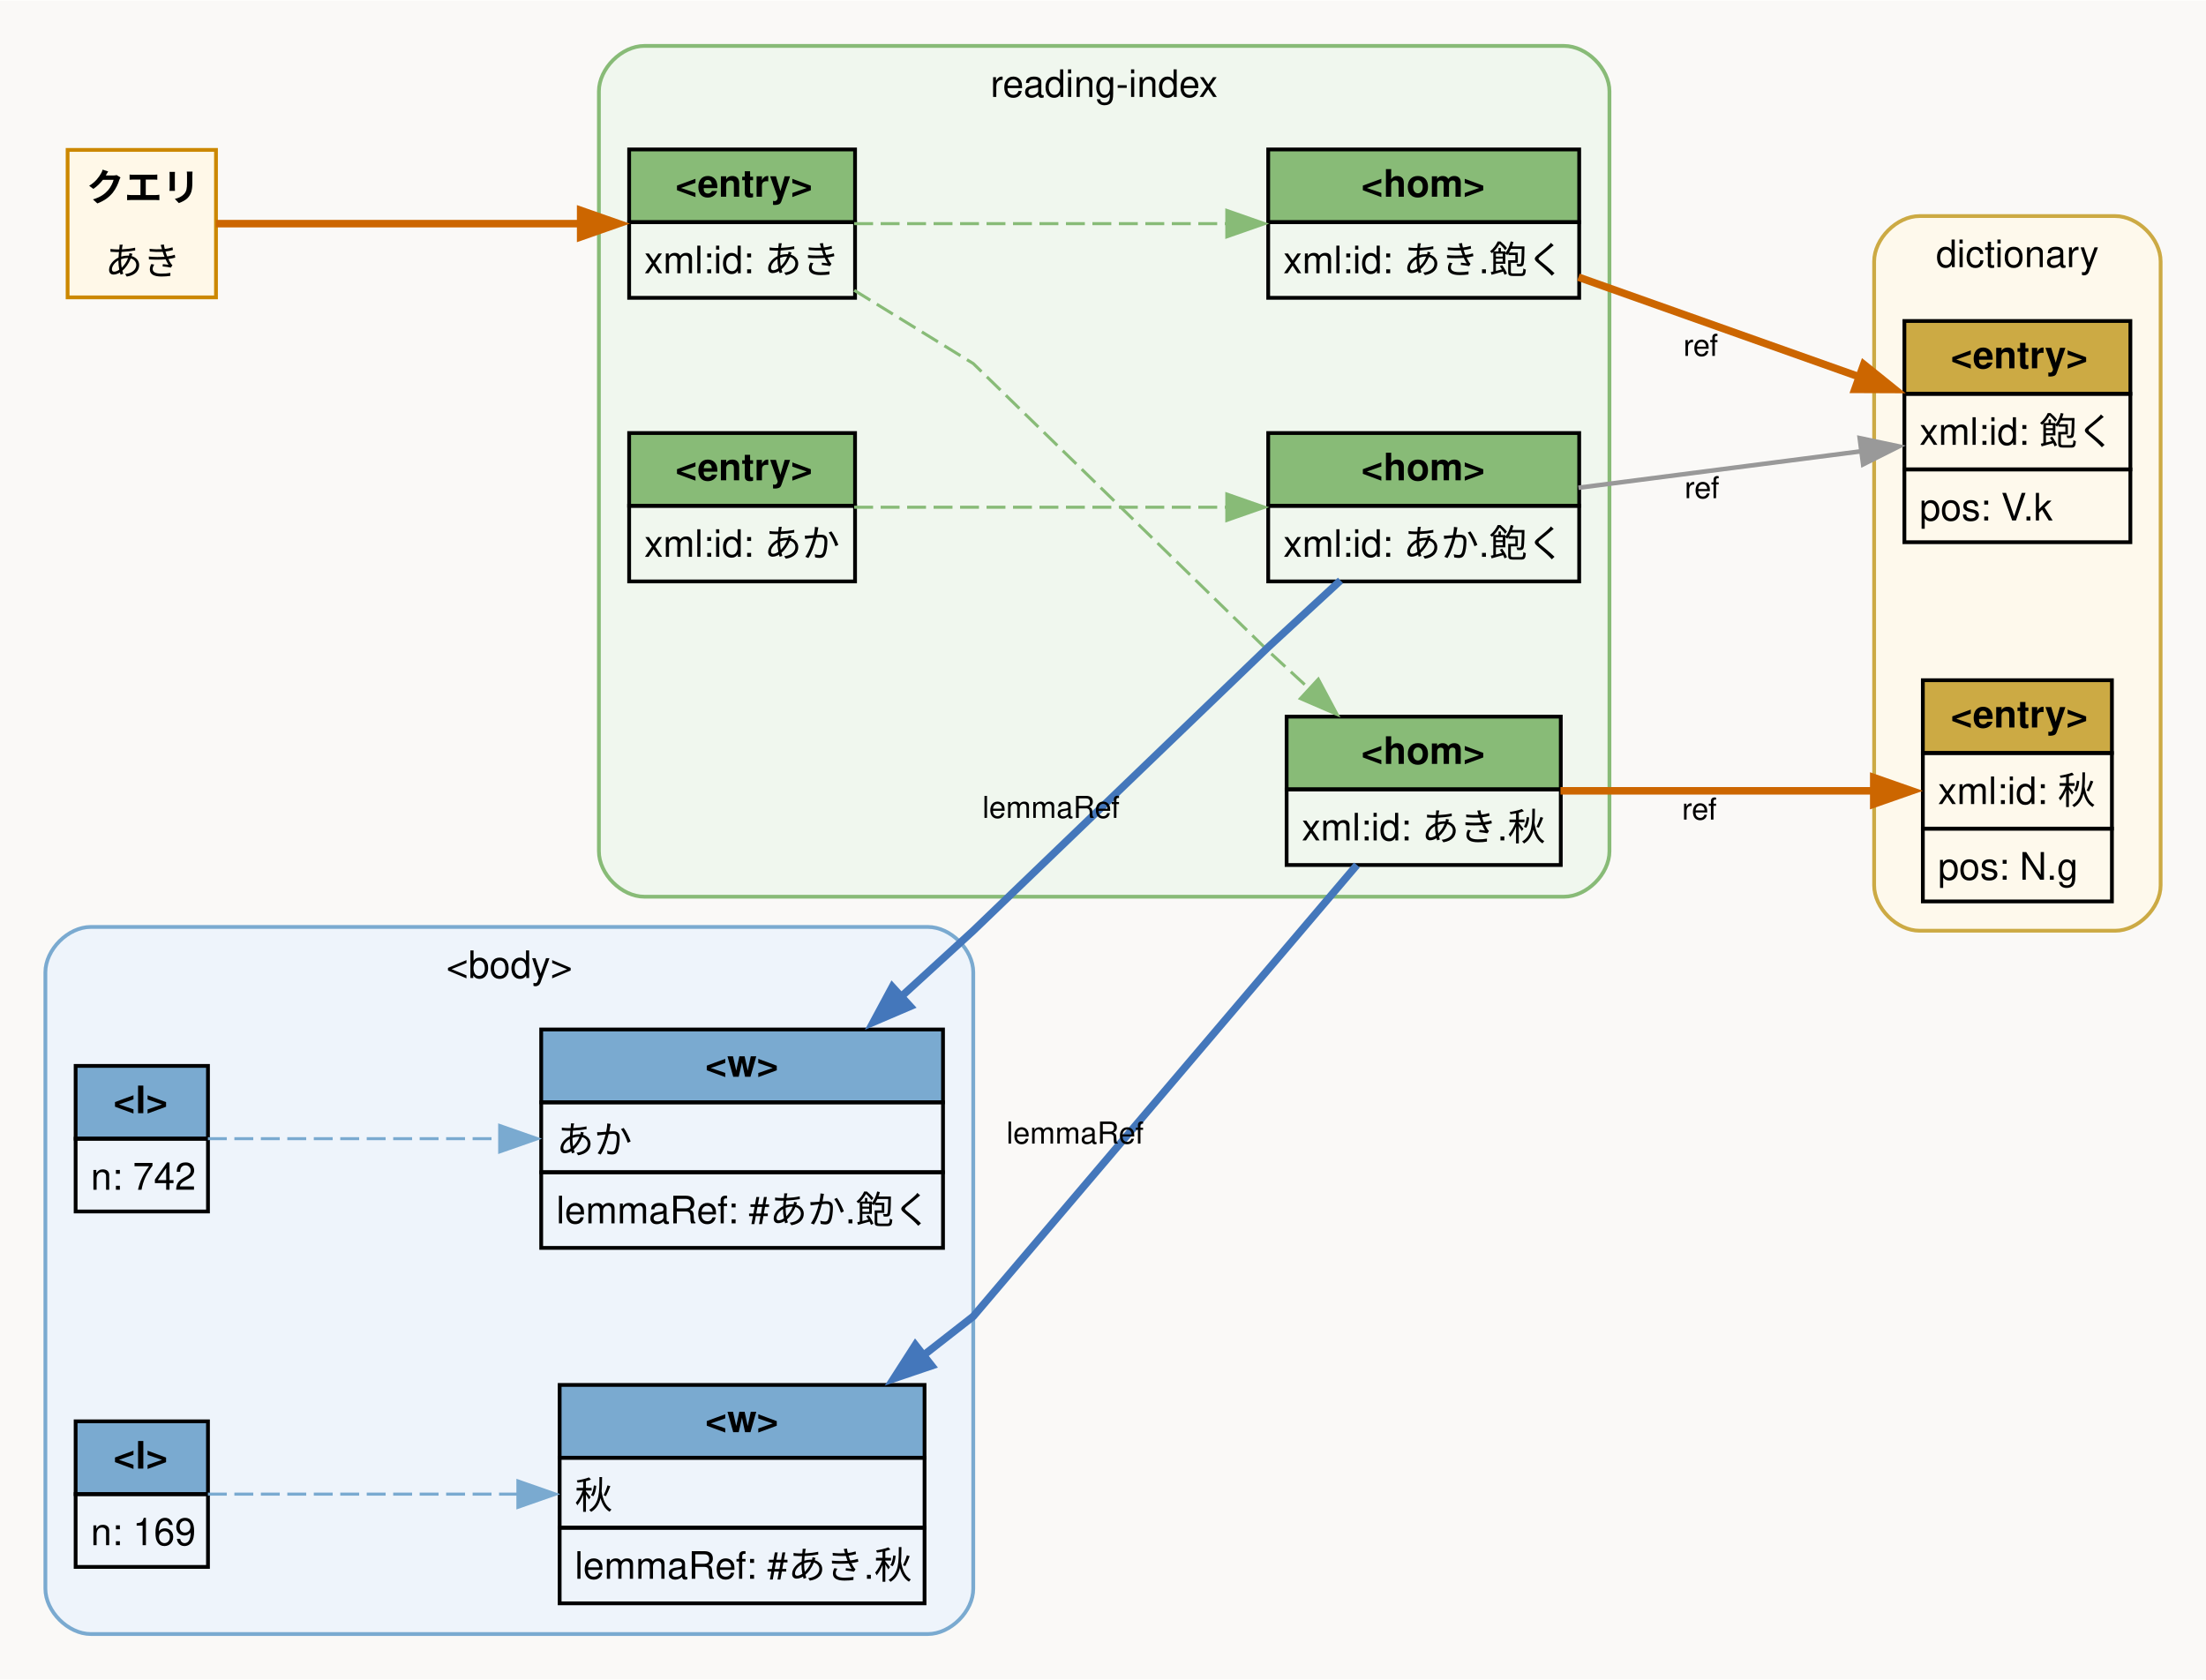
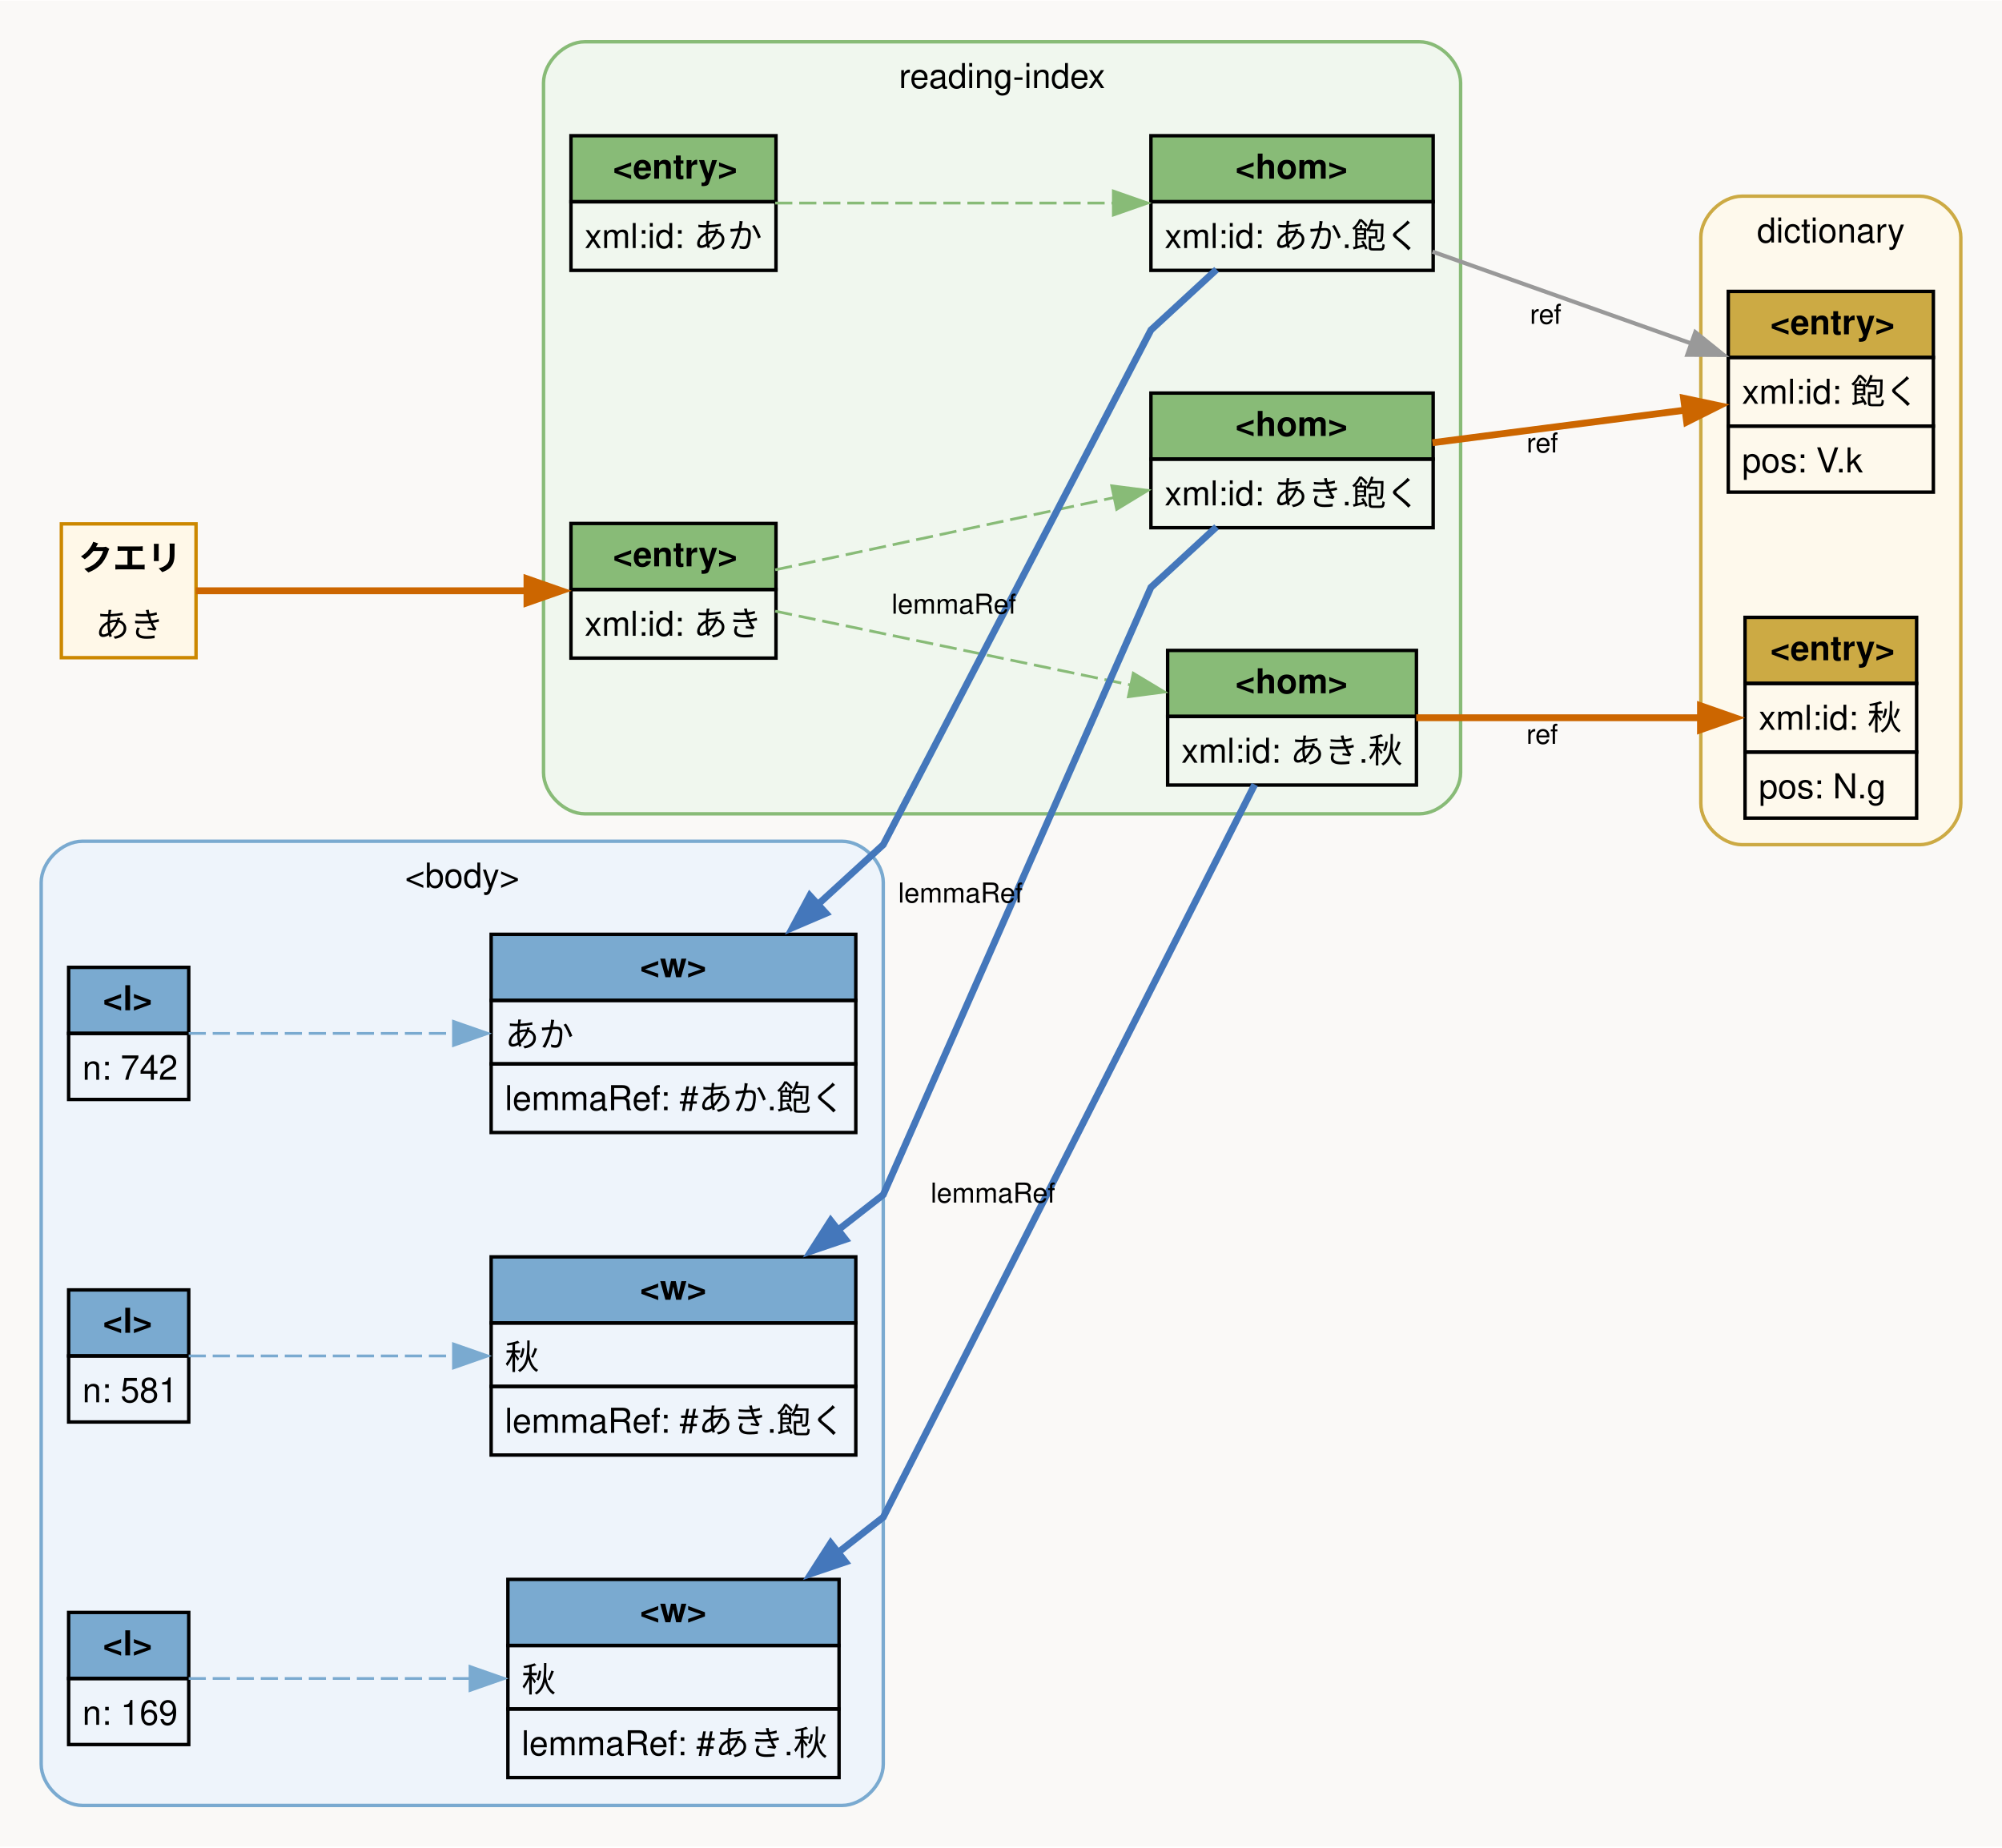
- <svg xmlns="http://www.w3.org/2000/svg" width="583pt" height="444pt" viewBox="0.00 0.00 583.38 444.00">
-   <g id="graph0" class="graph" transform="scale(1 1) rotate(0) translate(4 440)">
-     <polygon fill="#faf9f7" stroke="none" points="-4,4 -4,-440 579.38,-440 579.38,4 -4,4" />
+ <svg xmlns="http://www.w3.org/2000/svg" width="583pt" height="538pt" viewBox="0.00 0.00 583.38 538.00">
+   <g id="graph0" class="graph" transform="scale(1 1) rotate(0) translate(4 534)">
+     <polygon fill="#faf9f7" stroke="none" points="-4,4 -4,-534 579.38,-534 579.38,4 -4,4" />
    <g id="clust1" class="cluster">
-       <path fill="#f0f7ee" stroke="#88bb77" d="M166.38,-203C166.38,-203 409.62,-203 409.62,-203 415.62,-203 421.62,-209 421.62,-215 421.62,-215 421.62,-416 421.62,-416 421.62,-422 415.62,-428 409.62,-428 409.62,-428 166.38,-428 166.38,-428 160.38,-428 154.38,-422 154.38,-416 154.38,-416 154.38,-215 154.38,-215 154.38,-209 160.38,-203 166.38,-203" />
-       <text text-anchor="middle" x="288" y="-414.5" font-family="Helvetica,sans-Serif" font-size="10.00">reading-index</text>
+       <path fill="#f0f7ee" stroke="#88bb77" d="M166.38,-297C166.38,-297 409.62,-297 409.62,-297 415.62,-297 421.62,-303 421.62,-309 421.62,-309 421.62,-510 421.62,-510 421.62,-516 415.62,-522 409.62,-522 409.62,-522 166.38,-522 166.38,-522 160.38,-522 154.38,-516 154.38,-510 154.38,-510 154.38,-309 154.38,-309 154.38,-303 160.38,-297 166.38,-297" />
+       <text text-anchor="middle" x="288" y="-508.5" font-family="Helvetica,sans-Serif" font-size="10.00">reading-index</text>
    </g>
    <g id="clust2" class="cluster">
-       <path fill="#fef9ec" stroke="#ccaa44" d="M503.62,-194C503.62,-194 555.38,-194 555.38,-194 561.38,-194 567.38,-200 567.38,-206 567.38,-206 567.38,-371 567.38,-371 567.38,-377 561.38,-383 555.38,-383 555.38,-383 503.62,-383 503.62,-383 497.62,-383 491.62,-377 491.62,-371 491.62,-371 491.62,-206 491.62,-206 491.62,-200 497.62,-194 503.62,-194" />
-       <text text-anchor="middle" x="529.5" y="-369.5" font-family="Helvetica,sans-Serif" font-size="10.00">dictionary</text>
+       <path fill="#fef9ec" stroke="#ccaa44" d="M503.62,-288C503.62,-288 555.38,-288 555.38,-288 561.38,-288 567.38,-294 567.38,-300 567.38,-300 567.38,-465 567.38,-465 567.38,-471 561.38,-477 555.38,-477 555.38,-477 503.62,-477 503.62,-477 497.62,-477 491.62,-471 491.62,-465 491.62,-465 491.62,-300 491.62,-300 491.62,-294 497.62,-288 503.62,-288" />
+       <text text-anchor="middle" x="529.5" y="-463.5" font-family="Helvetica,sans-Serif" font-size="10.00">dictionary</text>
    </g>
    <g id="clust3" class="cluster">
-       <path fill="#eef4fb" stroke="#7aaad0" d="M20,-8C20,-8 241.38,-8 241.38,-8 247.38,-8 253.38,-14 253.38,-20 253.38,-20 253.38,-183 253.38,-183 253.38,-189 247.38,-195 241.38,-195 241.38,-195 20,-195 20,-195 14,-195 8,-189 8,-183 8,-183 8,-20 8,-20 8,-14 14,-8 20,-8" />
-       <text text-anchor="middle" x="130.69" y="-181.5" font-family="Helvetica,sans-Serif" font-size="10.00">&lt;body&gt;</text>
+       <path fill="#eef4fb" stroke="#7aaad0" d="M20,-8C20,-8 241.38,-8 241.38,-8 247.38,-8 253.38,-14 253.38,-20 253.38,-20 253.38,-277 253.38,-277 253.38,-283 247.38,-289 241.38,-289 241.38,-289 20,-289 20,-289 14,-289 8,-283 8,-277 8,-277 8,-20 8,-20 8,-14 14,-8 20,-8" />
+       <text text-anchor="middle" x="130.69" y="-275.5" font-family="Helvetica,sans-Serif" font-size="10.00">&lt;body&gt;</text>
    </g>
    <g id="node1" class="node">
-       <polygon fill="#fff8e8" stroke="none" points="13.88,-361.5 13.88,-400.5 53.12,-400.5 53.12,-361.5 13.88,-361.5" />
-       <text text-anchor="start" x="18.88" y="-387" font-family="Helvetica,sans-Serif" font-weight="bold" font-size="10.00">クエリ</text>
-       <text text-anchor="start" x="23.75" y="-367.5" font-family="Helvetica,sans-Serif" font-size="10.00">あき</text>
-       <polygon fill="none" stroke="#cc8800" points="13.88,-361.5 13.88,-400.5 53.12,-400.5 53.12,-361.5 13.88,-361.5" />
+       <polygon fill="#fff8e8" stroke="none" points="13.88,-342.5 13.88,-381.5 53.12,-381.5 53.12,-342.5 13.88,-342.5" />
+       <text text-anchor="start" x="18.88" y="-368" font-family="Helvetica,sans-Serif" font-weight="bold" font-size="10.00">クエリ</text>
+       <text text-anchor="start" x="23.75" y="-348.5" font-family="Helvetica,sans-Serif" font-size="10.00">あき</text>
+       <polygon fill="none" stroke="#cc8800" points="13.88,-342.5 13.88,-381.5 53.12,-381.5 53.12,-342.5 13.88,-342.5" />
    </g>
    <g id="node2" class="node">
-       <polygon fill="#88bb77" stroke="none" points="162.38,-381.38 162.38,-400.62 222.12,-400.62 222.12,-381.38 162.38,-381.38" />
-       <polygon fill="none" stroke="black" points="162.38,-381.38 162.38,-400.62 222.12,-400.62 222.12,-381.38 162.38,-381.38" />
-       <text text-anchor="start" x="174.62" y="-388.12" font-family="Helvetica,sans-Serif" font-weight="bold" font-size="10.00">&lt;entry&gt;</text>
-       <polygon fill="none" stroke="black" points="162.38,-361.38 162.38,-381.38 222.12,-381.38 222.12,-361.38 162.38,-361.38" />
-       <text text-anchor="start" x="166.38" y="-367.88" font-family="Helvetica,sans-Serif" font-size="10.00">xml:id: あき</text>
+       <polygon fill="#88bb77" stroke="none" points="162.38,-362.38 162.38,-381.62 222.12,-381.62 222.12,-362.38 162.38,-362.38" />
+       <polygon fill="none" stroke="black" points="162.38,-362.38 162.38,-381.62 222.12,-381.62 222.12,-362.38 162.38,-362.38" />
+       <text text-anchor="start" x="174.62" y="-369.12" font-family="Helvetica,sans-Serif" font-weight="bold" font-size="10.00">&lt;entry&gt;</text>
+       <polygon fill="none" stroke="black" points="162.38,-342.38 162.38,-362.38 222.12,-362.38 222.12,-342.38 162.38,-342.38" />
+       <text text-anchor="start" x="166.38" y="-348.88" font-family="Helvetica,sans-Serif" font-size="10.00">xml:id: あき</text>
    </g>
-     <g id="edge6" class="edge">
-       <path fill="none" stroke="#cc6600" stroke-width="2" d="M53.1,-381C76.8,-381 118.45,-381 149.85,-381" />
-       <polygon fill="#cc6600" stroke="#cc6600" stroke-width="2" points="149.56,-384.5 159.56,-381 149.56,-377.5 149.56,-384.5" />
+     <g id="edge7" class="edge">
+       <path fill="none" stroke="#cc6600" stroke-width="2" d="M53.1,-362C76.8,-362 118.45,-362 149.85,-362" />
+       <polygon fill="#cc6600" stroke="#cc6600" stroke-width="2" points="149.56,-365.5 159.56,-362 149.56,-358.5 149.56,-365.5" />
    </g>
    <g id="node3" class="node">
-       <polygon fill="#88bb77" stroke="none" points="336.25,-231.38 336.25,-250.62 408.75,-250.62 408.75,-231.38 336.25,-231.38" />
-       <polygon fill="none" stroke="black" points="336.25,-231.38 336.25,-250.62 408.75,-250.62 408.75,-231.38 336.25,-231.38" />
-       <text text-anchor="start" x="356" y="-238.12" font-family="Helvetica,sans-Serif" font-weight="bold" font-size="10.00">&lt;hom&gt;</text>
-       <polygon fill="none" stroke="black" points="336.25,-211.38 336.25,-231.38 408.75,-231.38 408.75,-211.38 336.25,-211.38" />
-       <text text-anchor="start" x="340.25" y="-217.88" font-family="Helvetica,sans-Serif" font-size="10.00">xml:id: あき.秋</text>
+       <polygon fill="#88bb77" stroke="none" points="336.25,-325.38 336.25,-344.62 408.75,-344.62 408.75,-325.38 336.25,-325.38" />
+       <polygon fill="none" stroke="black" points="336.25,-325.38 336.25,-344.62 408.75,-344.62 408.75,-325.38 336.25,-325.38" />
+       <text text-anchor="start" x="356" y="-332.12" font-family="Helvetica,sans-Serif" font-weight="bold" font-size="10.00">&lt;hom&gt;</text>
+       <polygon fill="none" stroke="black" points="336.25,-305.38 336.25,-325.38 408.75,-325.38 408.75,-305.38 336.25,-305.38" />
+       <text text-anchor="start" x="340.25" y="-311.88" font-family="Helvetica,sans-Serif" font-size="10.00">xml:id: あき.秋</text>
    </g>
    <g id="edge1" class="edge">
-       <path fill="none" stroke="#88bb77" stroke-width="0.8" stroke-dasharray="5,2" d="M221.9,-363.37C237.39,-353.84 253.38,-344 253.38,-344 253.38,-344 331.38,-268 331.38,-268 331.38,-268 336.24,-263.52 342.58,-257.67" />
-       <polygon fill="#88bb77" stroke="#88bb77" stroke-width="0.8" points="344.63,-260.54 349.61,-251.19 339.88,-255.39 344.63,-260.54" />
+       <path fill="none" stroke="#88bb77" stroke-width="0.8" stroke-dasharray="5,2" d="M221.89,-356.06C249.92,-350.24 293.06,-341.28 325.82,-334.48" />
+       <polygon fill="#88bb77" stroke="#88bb77" stroke-width="0.8" points="326.24,-337.97 335.32,-332.51 324.81,-331.12 326.24,-337.97" />
    </g>
    <g id="node4" class="node">
-       <polygon fill="#88bb77" stroke="none" points="331.38,-381.38 331.38,-400.62 413.62,-400.62 413.62,-381.38 331.38,-381.38" />
-       <polygon fill="none" stroke="black" points="331.38,-381.38 331.38,-400.62 413.62,-400.62 413.62,-381.38 331.38,-381.38" />
-       <text text-anchor="start" x="356" y="-388.12" font-family="Helvetica,sans-Serif" font-weight="bold" font-size="10.00">&lt;hom&gt;</text>
-       <polygon fill="none" stroke="black" points="331.38,-361.38 331.38,-381.38 413.62,-381.38 413.62,-361.38 331.38,-361.38" />
-       <text text-anchor="start" x="335.38" y="-367.88" font-family="Helvetica,sans-Serif" font-size="10.00">xml:id: あき.飽く</text>
+       <polygon fill="#88bb77" stroke="none" points="331.38,-400.38 331.38,-419.62 413.62,-419.62 413.62,-400.38 331.38,-400.38" />
+       <polygon fill="none" stroke="black" points="331.38,-400.38 331.38,-419.62 413.62,-419.62 413.62,-400.38 331.38,-400.38" />
+       <text text-anchor="start" x="356" y="-407.12" font-family="Helvetica,sans-Serif" font-weight="bold" font-size="10.00">&lt;hom&gt;</text>
+       <polygon fill="none" stroke="black" points="331.38,-380.38 331.38,-400.38 413.62,-400.38 413.62,-380.38 331.38,-380.38" />
+       <text text-anchor="start" x="335.38" y="-386.88" font-family="Helvetica,sans-Serif" font-size="10.00">xml:id: あき.飽く</text>
    </g>
    <g id="edge2" class="edge">
-       <path fill="none" stroke="#88bb77" stroke-width="0.8" stroke-dasharray="5,2" d="M221.89,-381C248.47,-381 288.66,-381 320.69,-381" />
-       <polygon fill="#88bb77" stroke="#88bb77" stroke-width="0.8" points="320.43,-384.5 330.43,-381 320.43,-377.5 320.43,-384.5" />
+       <path fill="none" stroke="#88bb77" stroke-width="0.8" stroke-dasharray="5,2" d="M221.89,-368.11C248.47,-373.77 288.66,-382.34 320.69,-389.17" />
+       <polygon fill="#88bb77" stroke="#88bb77" stroke-width="0.8" points="319.95,-392.59 330.46,-391.25 321.4,-385.74 319.95,-392.59" />
    </g>
    <g id="node7" class="node">
-       <polygon fill="#ccaa44" stroke="none" points="504.5,-241 504.5,-260.25 554.5,-260.25 554.5,-241 504.5,-241" />
-       <polygon fill="none" stroke="black" points="504.5,-241 504.5,-260.25 554.5,-260.25 554.5,-241 504.5,-241" />
-       <text text-anchor="start" x="511.88" y="-247.75" font-family="Helvetica,sans-Serif" font-weight="bold" font-size="10.00">&lt;entry&gt;</text>
-       <polygon fill="none" stroke="black" points="504.5,-221 504.5,-241 554.5,-241 554.5,-221 504.5,-221" />
-       <text text-anchor="start" x="508.5" y="-227.5" font-family="Helvetica,sans-Serif" font-size="10.00">xml:id: 秋</text>
-       <polygon fill="none" stroke="black" points="504.5,-201.75 504.5,-221 554.5,-221 554.5,-201.75 504.5,-201.75" />
-       <text text-anchor="start" x="508.5" y="-207.5" font-family="Helvetica,sans-Serif" font-size="10.00">pos: N.g</text>
+       <polygon fill="#ccaa44" stroke="none" points="504.5,-335 504.5,-354.25 554.5,-354.25 554.5,-335 504.5,-335" />
+       <polygon fill="none" stroke="black" points="504.5,-335 504.5,-354.25 554.5,-354.25 554.5,-335 504.5,-335" />
+       <text text-anchor="start" x="511.88" y="-341.75" font-family="Helvetica,sans-Serif" font-weight="bold" font-size="10.00">&lt;entry&gt;</text>
+       <polygon fill="none" stroke="black" points="504.5,-315 504.5,-335 554.5,-335 554.5,-315 504.5,-315" />
+       <text text-anchor="start" x="508.5" y="-321.5" font-family="Helvetica,sans-Serif" font-size="10.00">xml:id: 秋</text>
+       <polygon fill="none" stroke="black" points="504.5,-295.75 504.5,-315 554.5,-315 554.5,-295.75 504.5,-295.75" />
+       <text text-anchor="start" x="508.5" y="-301.5" font-family="Helvetica,sans-Serif" font-size="10.00">pos: N.g</text>
    </g>
-     <g id="edge7" class="edge">
-       <path fill="none" stroke="#cc6600" stroke-width="2" d="M408.67,-231C433.51,-231 466.7,-231 491.86,-231" />
-       <polygon fill="#cc6600" stroke="#cc6600" stroke-width="2" points="491.52,-234.5 501.52,-231 491.52,-227.5 491.52,-234.5" />
-       <text text-anchor="middle" x="445.39" y="-223.4" font-family="Helvetica,sans-Serif" font-size="8.00">ref</text>
+     <g id="edge8" class="edge">
+       <path fill="none" stroke="#cc6600" stroke-width="2" d="M408.67,-325C433.51,-325 466.7,-325 491.86,-325" />
+       <polygon fill="#cc6600" stroke="#cc6600" stroke-width="2" points="491.52,-328.5 501.52,-325 491.52,-321.5 491.52,-328.5" />
+       <text text-anchor="middle" x="445.39" y="-317.4" font-family="Helvetica,sans-Serif" font-size="8.00">ref</text>
    </g>
    <g id="node8" class="node">
-       <polygon fill="#ccaa44" stroke="none" points="499.62,-336 499.62,-355.25 559.38,-355.25 559.38,-336 499.62,-336" />
-       <polygon fill="none" stroke="black" points="499.62,-336 499.62,-355.25 559.38,-355.25 559.38,-336 499.62,-336" />
-       <text text-anchor="start" x="511.88" y="-342.75" font-family="Helvetica,sans-Serif" font-weight="bold" font-size="10.00">&lt;entry&gt;</text>
-       <polygon fill="none" stroke="black" points="499.62,-316 499.62,-336 559.38,-336 559.38,-316 499.62,-316" />
-       <text text-anchor="start" x="503.62" y="-322.5" font-family="Helvetica,sans-Serif" font-size="10.00">xml:id: 飽く</text>
-       <polygon fill="none" stroke="black" points="499.62,-296.75 499.62,-316 559.38,-316 559.38,-296.75 499.62,-296.75" />
-       <text text-anchor="start" x="503.62" y="-302.5" font-family="Helvetica,sans-Serif" font-size="10.00">pos: V.k</text>
+       <polygon fill="#ccaa44" stroke="none" points="499.62,-430 499.62,-449.25 559.38,-449.25 559.38,-430 499.62,-430" />
+       <polygon fill="none" stroke="black" points="499.62,-430 499.62,-449.25 559.38,-449.25 559.38,-430 499.62,-430" />
+       <text text-anchor="start" x="511.88" y="-436.75" font-family="Helvetica,sans-Serif" font-weight="bold" font-size="10.00">&lt;entry&gt;</text>
+       <polygon fill="none" stroke="black" points="499.62,-410 499.62,-430 559.38,-430 559.38,-410 499.62,-410" />
+       <text text-anchor="start" x="503.62" y="-416.5" font-family="Helvetica,sans-Serif" font-size="10.00">xml:id: 飽く</text>
+       <polygon fill="none" stroke="black" points="499.62,-390.75 499.62,-410 559.38,-410 559.38,-390.75 499.62,-390.75" />
+       <text text-anchor="start" x="503.62" y="-396.5" font-family="Helvetica,sans-Serif" font-size="10.00">pos: V.k</text>
    </g>
-     <g id="edge8" class="edge">
-       <path fill="none" stroke="#cc6600" stroke-width="2" d="M413.42,-366.84C436.27,-358.73 464.88,-348.57 487.86,-340.42" />
-       <polygon fill="#cc6600" stroke="#cc6600" stroke-width="2" points="488.87,-343.78 497.12,-337.14 486.52,-337.18 488.87,-343.78" />
-       <text text-anchor="middle" x="445.76" y="-346.03" font-family="Helvetica,sans-Serif" font-size="8.00">ref</text>
+     <g id="edge9" class="edge">
+       <path fill="none" stroke="#cc6600" stroke-width="2" d="M413.42,-405.15C436.06,-408.07 464.35,-411.72 487.22,-414.67" />
+       <polygon fill="#cc6600" stroke="#cc6600" stroke-width="2" points="486.6,-418.12 496.97,-415.93 487.5,-411.18 486.6,-418.12" />
+       <text text-anchor="middle" x="445.44" y="-402.31" font-family="Helvetica,sans-Serif" font-size="8.00">ref</text>
    </g>
    <g id="node5" class="node">
-       <polygon fill="#88bb77" stroke="none" points="162.38,-306.38 162.38,-325.62 222.12,-325.62 222.12,-306.38 162.38,-306.38" />
-       <polygon fill="none" stroke="black" points="162.38,-306.38 162.38,-325.62 222.12,-325.62 222.12,-306.38 162.38,-306.38" />
-       <text text-anchor="start" x="174.62" y="-313.12" font-family="Helvetica,sans-Serif" font-weight="bold" font-size="10.00">&lt;entry&gt;</text>
-       <polygon fill="none" stroke="black" points="162.38,-286.38 162.38,-306.38 222.12,-306.38 222.12,-286.38 162.38,-286.38" />
-       <text text-anchor="start" x="166.38" y="-292.88" font-family="Helvetica,sans-Serif" font-size="10.00">xml:id: あか</text>
+       <polygon fill="#88bb77" stroke="none" points="162.38,-475.38 162.38,-494.62 222.12,-494.62 222.12,-475.38 162.38,-475.38" />
+       <polygon fill="none" stroke="black" points="162.38,-475.38 162.38,-494.62 222.12,-494.62 222.12,-475.38 162.38,-475.38" />
+       <text text-anchor="start" x="174.62" y="-482.12" font-family="Helvetica,sans-Serif" font-weight="bold" font-size="10.00">&lt;entry&gt;</text>
+       <polygon fill="none" stroke="black" points="162.38,-455.38 162.38,-475.38 222.12,-475.38 222.12,-455.38 162.38,-455.38" />
+       <text text-anchor="start" x="166.38" y="-461.88" font-family="Helvetica,sans-Serif" font-size="10.00">xml:id: あか</text>
    </g>
    <g id="node6" class="node">
-       <polygon fill="#88bb77" stroke="none" points="331.38,-306.38 331.38,-325.62 413.62,-325.62 413.62,-306.38 331.38,-306.38" />
-       <polygon fill="none" stroke="black" points="331.38,-306.38 331.38,-325.62 413.62,-325.62 413.62,-306.38 331.38,-306.38" />
-       <text text-anchor="start" x="356" y="-313.12" font-family="Helvetica,sans-Serif" font-weight="bold" font-size="10.00">&lt;hom&gt;</text>
-       <polygon fill="none" stroke="black" points="331.38,-286.38 331.38,-306.38 413.62,-306.38 413.62,-286.38 331.38,-286.38" />
-       <text text-anchor="start" x="335.38" y="-292.88" font-family="Helvetica,sans-Serif" font-size="10.00">xml:id: あか.飽く</text>
+       <polygon fill="#88bb77" stroke="none" points="331.38,-475.38 331.38,-494.62 413.62,-494.62 413.62,-475.38 331.38,-475.38" />
+       <polygon fill="none" stroke="black" points="331.38,-475.38 331.38,-494.62 413.62,-494.62 413.62,-475.38 331.38,-475.38" />
+       <text text-anchor="start" x="356" y="-482.12" font-family="Helvetica,sans-Serif" font-weight="bold" font-size="10.00">&lt;hom&gt;</text>
+       <polygon fill="none" stroke="black" points="331.38,-455.38 331.38,-475.38 413.62,-475.38 413.62,-455.38 331.38,-455.38" />
+       <text text-anchor="start" x="335.38" y="-461.88" font-family="Helvetica,sans-Serif" font-size="10.00">xml:id: あか.飽く</text>
    </g>
    <g id="edge3" class="edge">
-       <path fill="none" stroke="#88bb77" stroke-width="0.8" stroke-dasharray="5,2" d="M221.89,-306C248.47,-306 288.66,-306 320.69,-306" />
-       <polygon fill="#88bb77" stroke="#88bb77" stroke-width="0.8" points="320.43,-309.5 330.43,-306 320.43,-302.5 320.43,-309.5" />
+       <path fill="none" stroke="#88bb77" stroke-width="0.8" stroke-dasharray="5,2" d="M221.89,-475C248.47,-475 288.66,-475 320.69,-475" />
+       <polygon fill="#88bb77" stroke="#88bb77" stroke-width="0.8" points="320.43,-478.5 330.43,-475 320.43,-471.5 320.43,-478.5" />
    </g>
-     <g id="edge9" class="edge">
-       <path fill="none" stroke="#999999" stroke-width="1.2" d="M413.42,-311.15C436.48,-314.13 465.41,-317.86 488.5,-320.84" />
-       <polygon fill="#999999" stroke="#999999" stroke-width="1.2" points="487.8,-324.28 498.17,-322.09 488.7,-317.34 487.8,-324.28" />
-       <text text-anchor="middle" x="446.08" y="-308.39" font-family="Helvetica,sans-Serif" font-size="8.00">ref</text>
+     <g id="edge10" class="edge">
+       <path fill="none" stroke="#999999" stroke-width="1.2" d="M413.42,-460.84C436.7,-452.58 465.94,-442.2 489.13,-433.97" />
+       <polygon fill="#999999" stroke="#999999" stroke-width="1.2" points="490.01,-437.37 498.26,-430.73 487.67,-430.78 490.01,-437.37" />
+       <text text-anchor="middle" x="446.4" y="-439.8" font-family="Helvetica,sans-Serif" font-size="8.00">ref</text>
    </g>
    <g id="node9" class="node">
      <polygon fill="#7aaad0" stroke="none" points="16,-45 16,-64.25 51,-64.25 51,-45 16,-45" />
      <polygon fill="none" stroke="black" points="16,-45 16,-64.25 51,-64.25 51,-45 16,-45" />
      <text text-anchor="start" x="26" y="-51.75" font-family="Helvetica,sans-Serif" font-weight="bold" font-size="10.00">&lt;l&gt;</text>
      <polygon fill="none" stroke="black" points="16,-25.75 16,-45 51,-45 51,-25.75 16,-25.75" />
      <text text-anchor="start" x="20" y="-31.5" font-family="Helvetica,sans-Serif" font-size="10.00">n: 169</text>
    </g>
    <g id="node10" class="node">
      <polygon fill="#7aaad0" stroke="none" points="144,-54.62 144,-73.88 240.5,-73.88 240.5,-54.62 144,-54.62" />
      <polygon fill="none" stroke="black" points="144,-54.62 144,-73.88 240.5,-73.88 240.5,-54.62 144,-54.62" />
      <text text-anchor="start" x="182.5" y="-61.38" font-family="Helvetica,sans-Serif" font-weight="bold" font-size="10.00">&lt;w&gt;</text>
      <polygon fill="none" stroke="black" points="144,-36.12 144,-54.62 240.5,-54.62 240.5,-36.12 144,-36.12" />
      <text text-anchor="start" x="148" y="-41.12" font-family="Helvetica,sans-Serif" font-size="10.00">秋</text>
      <polygon fill="none" stroke="black" points="144,-16.12 144,-36.12 240.5,-36.12 240.5,-16.12 144,-16.12" />
      <text text-anchor="start" x="148" y="-22.62" font-family="Helvetica,sans-Serif" font-size="10.00">lemmaRef: #あき.秋</text>
    </g>
    <g id="edge4" class="edge">
      <path fill="none" stroke="#7aaad0" stroke-width="0.8" stroke-dasharray="5,2" d="M50.98,-45C70.42,-45 103.83,-45 133.16,-45" />
      <polygon fill="#7aaad0" stroke="#7aaad0" stroke-width="0.8" points="132.96,-48.5 142.96,-45 132.96,-41.5 132.96,-48.5" />
    </g>
-     <g id="edge10" class="edge">
-       <path fill="none" stroke="#4477bb" stroke-width="2" d="M240.18,-81.69C247.87,-87.69 253.38,-92 253.38,-92 253.38,-92 322.26,-173.06 354.83,-211.38" />
+     <g id="edge11" class="edge">
+       <path fill="none" stroke="#4477bb" stroke-width="2" d="M240.18,-81.69C247.87,-87.69 253.38,-92 253.38,-92 253.38,-92 333.24,-249.54 361.63,-305.54" />
      <polygon fill="#4477bb" stroke="#4477bb" stroke-width="2" points="242.38,-78.96 232.34,-75.56 238.06,-84.47 242.38,-78.96" />
-       <text text-anchor="middle" x="280.3" y="-137.71" font-family="Helvetica,sans-Serif" font-size="8.00">lemmaRef</text>
+       <text text-anchor="middle" x="285.34" y="-183.7" font-family="Helvetica,sans-Serif" font-size="8.00">lemmaRef</text>
    </g>
    <g id="node11" class="node">
+       <polygon fill="#7aaad0" stroke="none" points="16,-233 16,-252.25 51,-252.25 51,-233 16,-233" />
+       <polygon fill="none" stroke="black" points="16,-233 16,-252.25 51,-252.25 51,-233 16,-233" />
+       <text text-anchor="start" x="26" y="-239.75" font-family="Helvetica,sans-Serif" font-weight="bold" font-size="10.00">&lt;l&gt;</text>
+       <polygon fill="none" stroke="black" points="16,-213.75 16,-233 51,-233 51,-213.75 16,-213.75" />
+       <text text-anchor="start" x="20" y="-219.5" font-family="Helvetica,sans-Serif" font-size="10.00">n: 742</text>
+     </g>
+     <g id="node12" class="node">
+       <polygon fill="#7aaad0" stroke="none" points="139.12,-242.62 139.12,-261.88 245.38,-261.88 245.38,-242.62 139.12,-242.62" />
+       <polygon fill="none" stroke="black" points="139.12,-242.62 139.12,-261.88 245.38,-261.88 245.38,-242.62 139.12,-242.62" />
+       <text text-anchor="start" x="182.5" y="-249.38" font-family="Helvetica,sans-Serif" font-weight="bold" font-size="10.00">&lt;w&gt;</text>
+       <polygon fill="none" stroke="black" points="139.12,-224.12 139.12,-242.62 245.38,-242.62 245.38,-224.12 139.12,-224.12" />
+       <text text-anchor="start" x="143.12" y="-229.12" font-family="Helvetica,sans-Serif" font-size="10.00">あか</text>
+       <polygon fill="none" stroke="black" points="139.12,-204.12 139.12,-224.12 245.38,-224.12 245.38,-204.12 139.12,-204.12" />
+       <text text-anchor="start" x="143.12" y="-210.62" font-family="Helvetica,sans-Serif" font-size="10.00">lemmaRef: #あか.飽く</text>
+     </g>
+     <g id="edge5" class="edge">
+       <path fill="none" stroke="#7aaad0" stroke-width="0.8" stroke-dasharray="5,2" d="M50.98,-233C69.37,-233 100.24,-233 128.34,-233" />
+       <polygon fill="#7aaad0" stroke="#7aaad0" stroke-width="0.8" points="128.14,-236.5 138.14,-233 128.14,-229.5 128.14,-236.5" />
+     </g>
+     <g id="edge12" class="edge">
+       <path fill="none" stroke="#4477bb" stroke-width="2" d="M234.06,-270.33C244.77,-280.12 253.38,-288 253.38,-288 253.38,-288 331.38,-438 331.38,-438 331.38,-438 340.79,-446.68 350.5,-455.63" />
+       <polygon fill="#4477bb" stroke="#4477bb" stroke-width="2" points="236.7,-268 226.95,-263.83 231.97,-273.16 236.7,-268" />
+       <text text-anchor="middle" x="273.96" y="-355.33" font-family="Helvetica,sans-Serif" font-size="8.00">lemmaRef</text>
+     </g>
+     <g id="node13" class="node">
      <polygon fill="#7aaad0" stroke="none" points="16,-139 16,-158.25 51,-158.25 51,-139 16,-139" />
      <polygon fill="none" stroke="black" points="16,-139 16,-158.25 51,-158.25 51,-139 16,-139" />
      <text text-anchor="start" x="26" y="-145.75" font-family="Helvetica,sans-Serif" font-weight="bold" font-size="10.00">&lt;l&gt;</text>
      <polygon fill="none" stroke="black" points="16,-119.75 16,-139 51,-139 51,-119.75 16,-119.75" />
-       <text text-anchor="start" x="20" y="-125.5" font-family="Helvetica,sans-Serif" font-size="10.00">n: 742</text>
+       <text text-anchor="start" x="20" y="-125.5" font-family="Helvetica,sans-Serif" font-size="10.00">n: 581</text>
    </g>
-     <g id="node12" class="node">
+     <g id="node14" class="node">
      <polygon fill="#7aaad0" stroke="none" points="139.12,-148.62 139.12,-167.88 245.38,-167.88 245.38,-148.62 139.12,-148.62" />
      <polygon fill="none" stroke="black" points="139.12,-148.62 139.12,-167.88 245.38,-167.88 245.38,-148.62 139.12,-148.62" />
      <text text-anchor="start" x="182.5" y="-155.38" font-family="Helvetica,sans-Serif" font-weight="bold" font-size="10.00">&lt;w&gt;</text>
      <polygon fill="none" stroke="black" points="139.12,-130.12 139.12,-148.62 245.38,-148.62 245.38,-130.12 139.12,-130.12" />
-       <text text-anchor="start" x="143.12" y="-135.12" font-family="Helvetica,sans-Serif" font-size="10.00">あか</text>
+       <text text-anchor="start" x="143.12" y="-135.12" font-family="Helvetica,sans-Serif" font-size="10.00">秋</text>
      <polygon fill="none" stroke="black" points="139.12,-110.12 139.12,-130.12 245.38,-130.12 245.38,-110.12 139.12,-110.12" />
-       <text text-anchor="start" x="143.12" y="-116.62" font-family="Helvetica,sans-Serif" font-size="10.00">lemmaRef: #あか.飽く</text>
+       <text text-anchor="start" x="143.12" y="-116.62" font-family="Helvetica,sans-Serif" font-size="10.00">lemmaRef: #あき.飽く</text>
    </g>
-     <g id="edge5" class="edge">
+     <g id="edge6" class="edge">
      <path fill="none" stroke="#7aaad0" stroke-width="0.8" stroke-dasharray="5,2" d="M50.98,-139C69.37,-139 100.24,-139 128.34,-139" />
      <polygon fill="#7aaad0" stroke="#7aaad0" stroke-width="0.8" points="128.14,-142.5 138.14,-139 128.14,-135.5 128.14,-142.5" />
    </g>
-     <g id="edge11" class="edge">
-       <path fill="none" stroke="#4477bb" stroke-width="2" d="M234.06,-176.33C244.77,-186.12 253.38,-194 253.38,-194 253.38,-194 331.38,-269 331.38,-269 331.38,-269 340.79,-277.68 350.5,-286.63" />
-       <polygon fill="#4477bb" stroke="#4477bb" stroke-width="2" points="236.7,-174 226.95,-169.83 231.97,-179.16 236.7,-174" />
-       <text text-anchor="middle" x="273.94" y="-223.84" font-family="Helvetica,sans-Serif" font-size="8.00">lemmaRef</text>
+     <g id="edge13" class="edge">
+       <path fill="none" stroke="#4477bb" stroke-width="2" d="M240.18,-175.69C247.87,-181.69 253.38,-186 253.38,-186 253.38,-186 331.38,-363 331.38,-363 331.38,-363 340.79,-371.68 350.5,-380.63" />
+       <polygon fill="#4477bb" stroke="#4477bb" stroke-width="2" points="242.38,-172.96 232.34,-169.56 238.06,-178.47 242.38,-172.96" />
+       <text text-anchor="middle" x="275.87" y="-271.14" font-family="Helvetica,sans-Serif" font-size="8.00">lemmaRef</text>
    </g>
  </g>
</svg>
